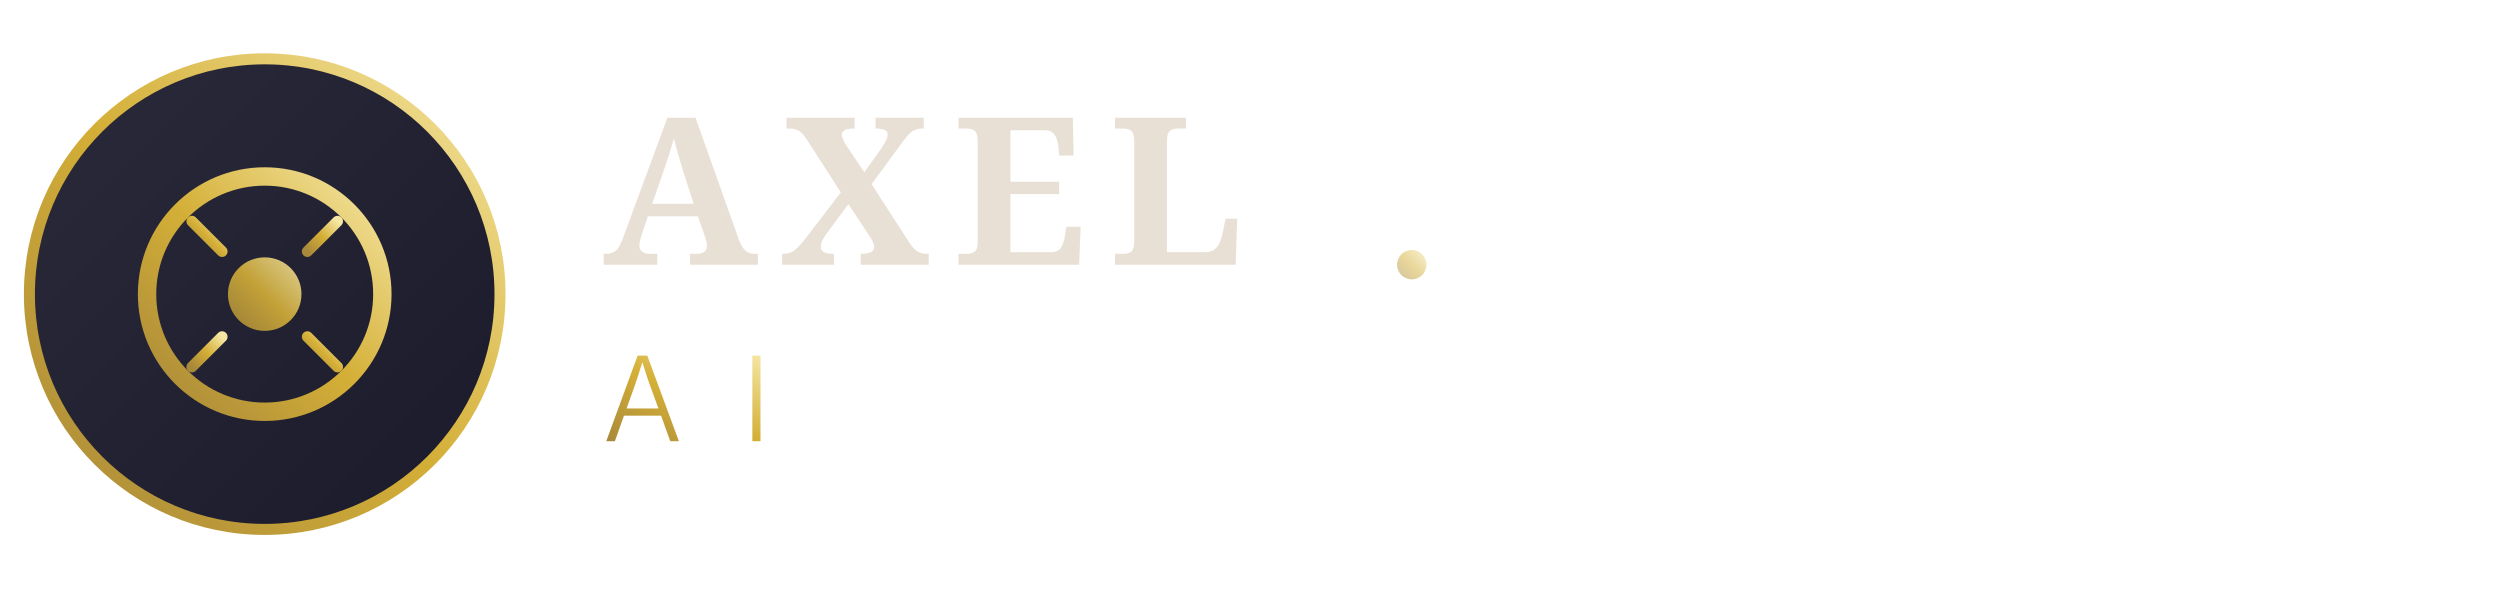
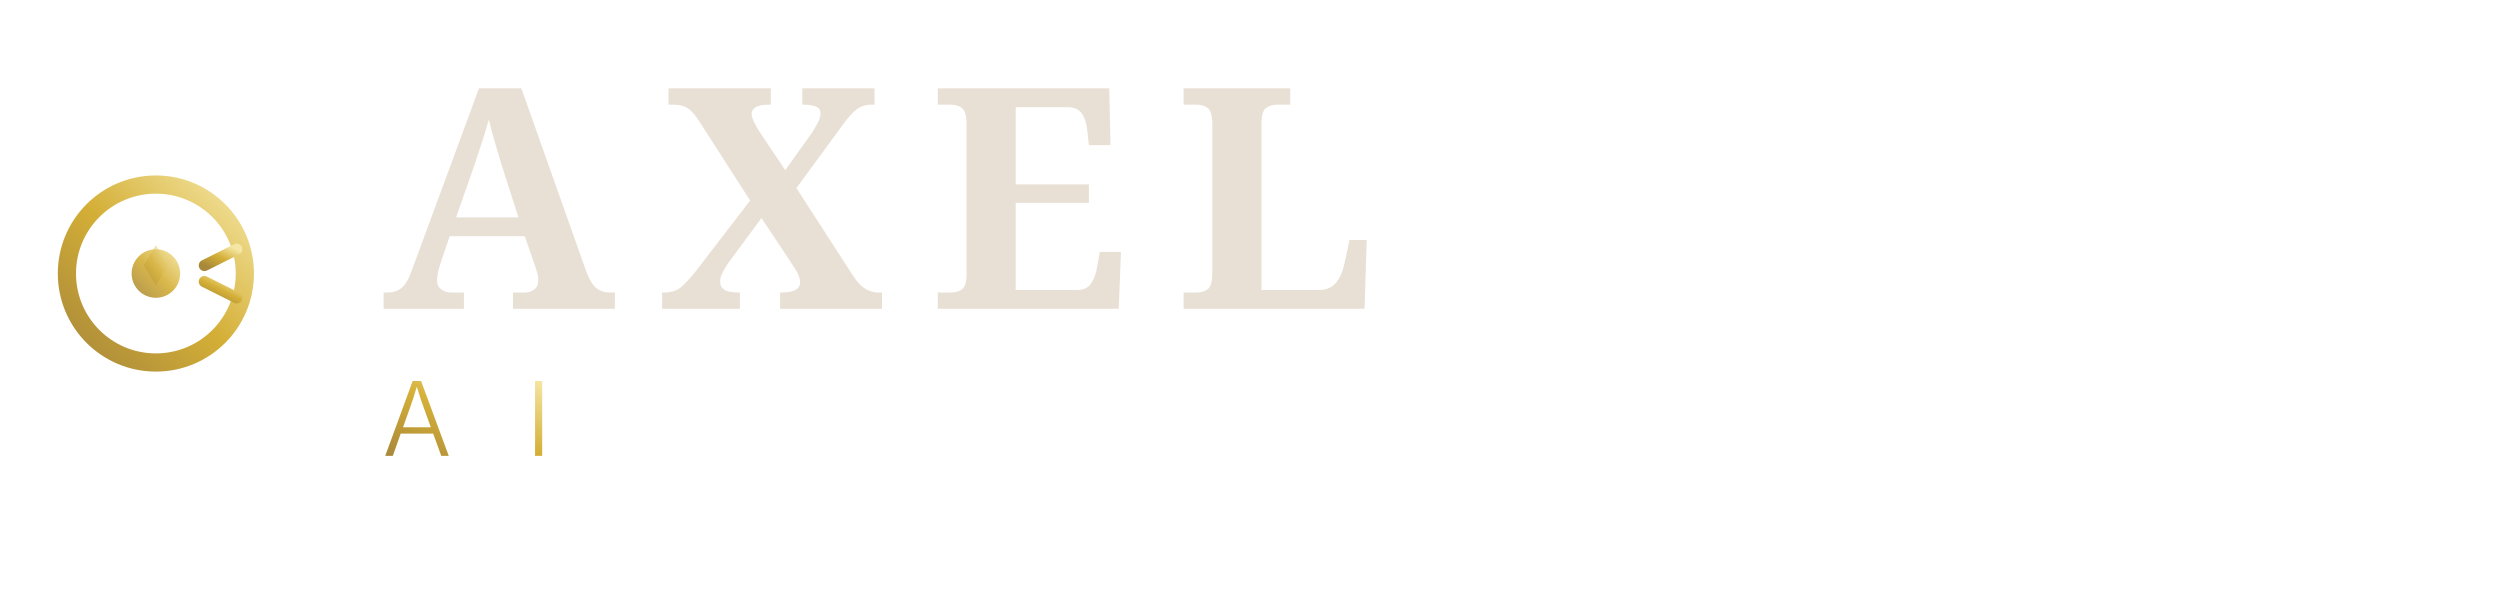
<svg xmlns="http://www.w3.org/2000/svg" viewBox="0 0 340 80" width="100%" height="100%">
  <defs>
    <linearGradient id="goldGrad" x1="0%" y1="100%" x2="100%" y2="0%">
      <stop offset="0%" stop-color="#a8883a" />
      <stop offset="50%" stop-color="#d4af37" />
      <stop offset="100%" stop-color="#f5e6a3" />
    </linearGradient>
    <linearGradient id="darkGrad" x1="0%" y1="0%" x2="100%" y2="100%">
      <stop offset="0%" stop-color="#2a2a3a" />
      <stop offset="100%" stop-color="#1a1a2a" />
    </linearGradient>
    <filter id="glow">
-       <feGaussianBlur stdDeviation="1.5" result="coloredBlur" />
+       <feGaussianBlur stdDeviation="2" result="coloredBlur" />
      <feMerge>
        <feMergeNode in="coloredBlur" />
        <feMergeNode in="SourceGraphic" />
      </feMerge>
    </filter>
  </defs>
-   <circle cx="36" cy="40" r="32" fill="url(#darkGrad)" stroke="url(#goldGrad)" stroke-width="1.5" />
-   <circle cx="36" cy="40" r="16" fill="none" stroke="url(#goldGrad)" stroke-width="2.5" />
-   <circle cx="36" cy="40" r="5" fill="url(#goldGrad)" opacity="0.9" />
-   <line x1="36" y1="26" x2="36" y2="32" stroke="url(#goldGrad)" stroke-width="2" stroke-linecap="round" />
-   <line x1="36" y1="48" x2="36" y2="54" stroke="url(#goldGrad)" stroke-width="2" stroke-linecap="round" />
-   <line x1="22" y1="40" x2="28" y2="40" stroke="url(#goldGrad)" stroke-width="2" stroke-linecap="round" />
-   <line x1="44" y1="40" x2="50" y2="40" stroke="url(#goldGrad)" stroke-width="2" stroke-linecap="round" />
-   <line x1="26.1" y1="30.1" x2="30.2" y2="34.2" stroke="url(#goldGrad)" stroke-width="1.5" stroke-linecap="round" />
-   <line x1="45.9" y1="49.9" x2="41.8" y2="45.8" stroke="url(#goldGrad)" stroke-width="1.5" stroke-linecap="round" />
-   <line x1="45.9" y1="30.1" x2="41.8" y2="34.2" stroke="url(#goldGrad)" stroke-width="1.5" stroke-linecap="round" />
-   <line x1="26.1" y1="49.9" x2="30.2" y2="45.8" stroke="url(#goldGrad)" stroke-width="1.5" stroke-linecap="round" />
-   <text x="82" y="36" font-family="'Playfair Display', Georgia, serif" font-size="28" font-weight="700" fill="#e8e0d4" letter-spacing="3">AXEL</text>
-   <text x="82" y="60" font-family="'Inter', system-ui, sans-serif" font-size="16" font-weight="300" fill="url(#goldGrad)" letter-spacing="8">AI</text>
-   <circle cx="192" cy="36" r="2" fill="url(#goldGrad)" opacity="0.5" />
+   <g transform="translate(8, 24) scale(0.55)">
+     <circle cx="24" cy="24" r="22" fill="none" stroke="url(#goldGrad)" stroke-width="4.5" />
+     <circle cx="24" cy="24" r="6" fill="url(#goldGrad)" opacity="0.9" />
+     <line x1="24" y1="2" x2="24" y2="12" stroke="url(#goldGrad)" stroke-width="3" stroke-linecap="round" />
+     <line x1="44" y1="18" x2="36" y2="22" stroke="url(#goldGrad)" stroke-width="2.8" stroke-linecap="round" />
+     <line x1="44" y1="30" x2="36" y2="26" stroke="url(#goldGrad)" stroke-width="2.8" stroke-linecap="round" />
+     <line x1="24" y1="46" x2="24" y2="36" stroke="url(#goldGrad)" stroke-width="3" stroke-linecap="round" />
+     <polygon points="24,17 27,22 24,27 21,22" fill="url(#goldGrad)" opacity="0.5" />
+   </g>
+   <text x="52" y="42" font-family="'Playfair Display', Georgia, serif" font-size="42" font-weight="700" fill="#e8e0d4" letter-spacing="6">AXEL</text>
+   <text x="52" y="62" font-family="'Inter', system-ui, sans-serif" font-size="14" font-weight="300" fill="url(#goldGrad)" letter-spacing="10">AI</text>
+   <line x1="52" y1="48" x2="185" y2="48" stroke="url(#goldGrad)" stroke-width="0.5" opacity="0.4" />
</svg>
